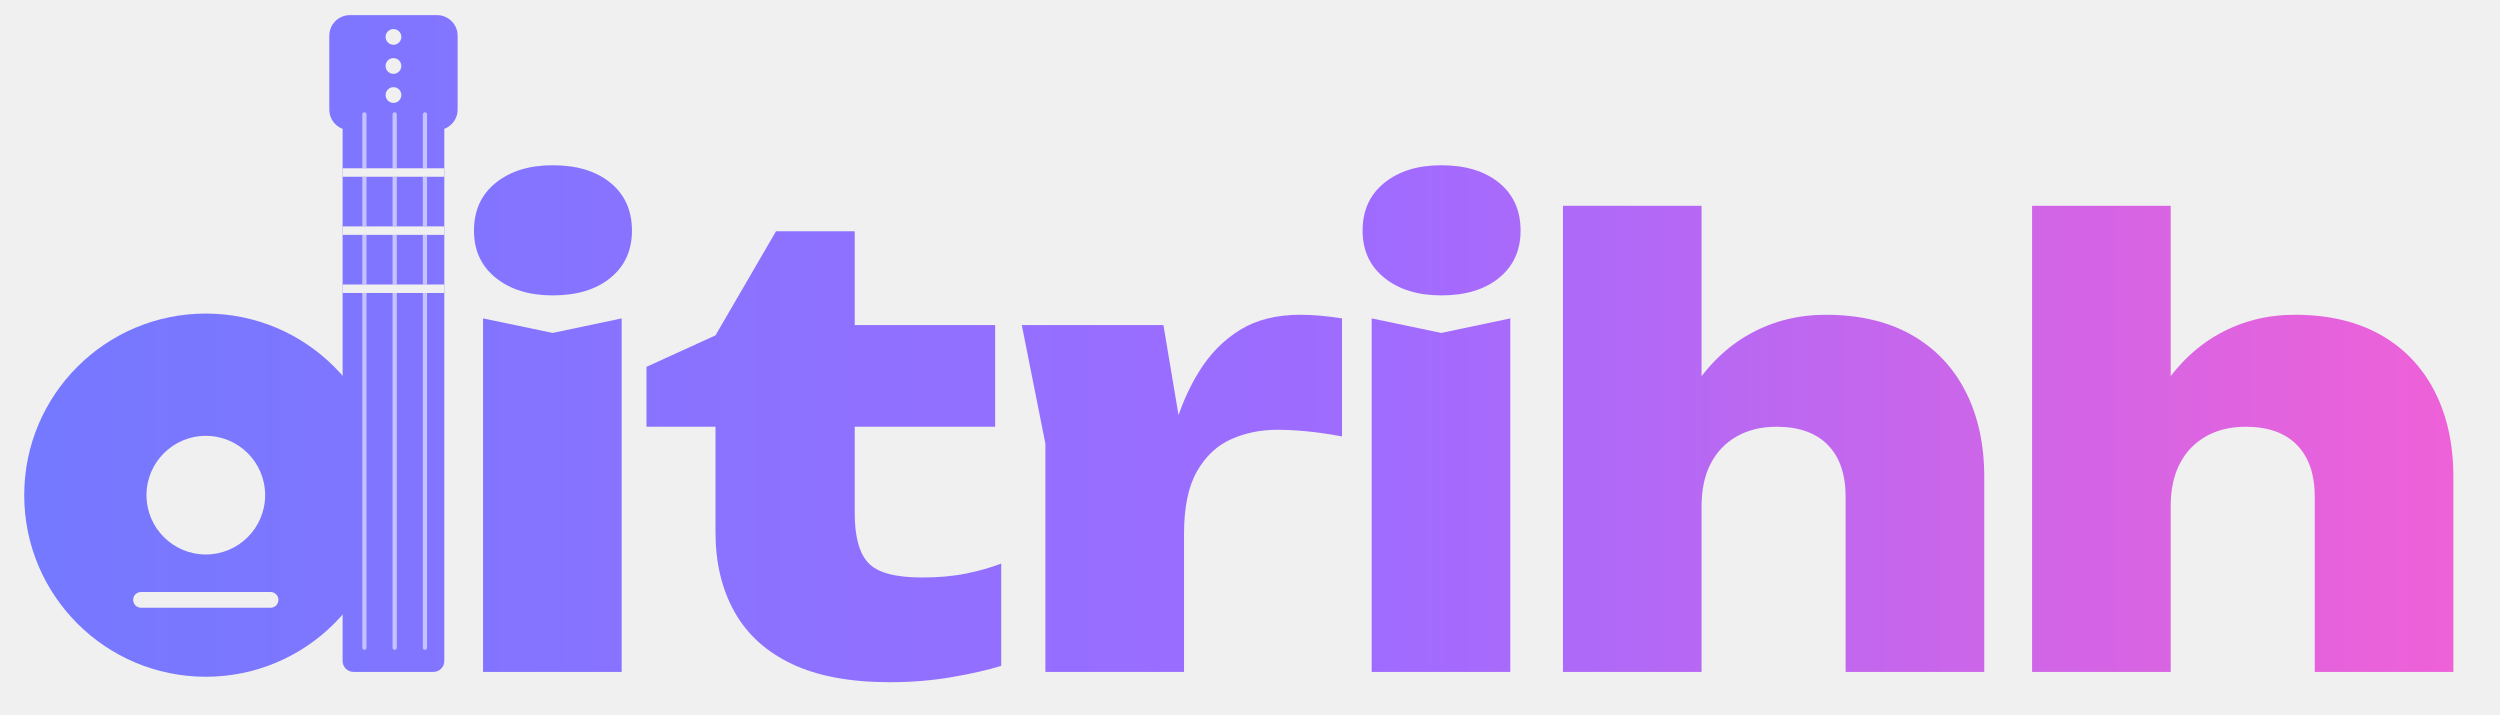
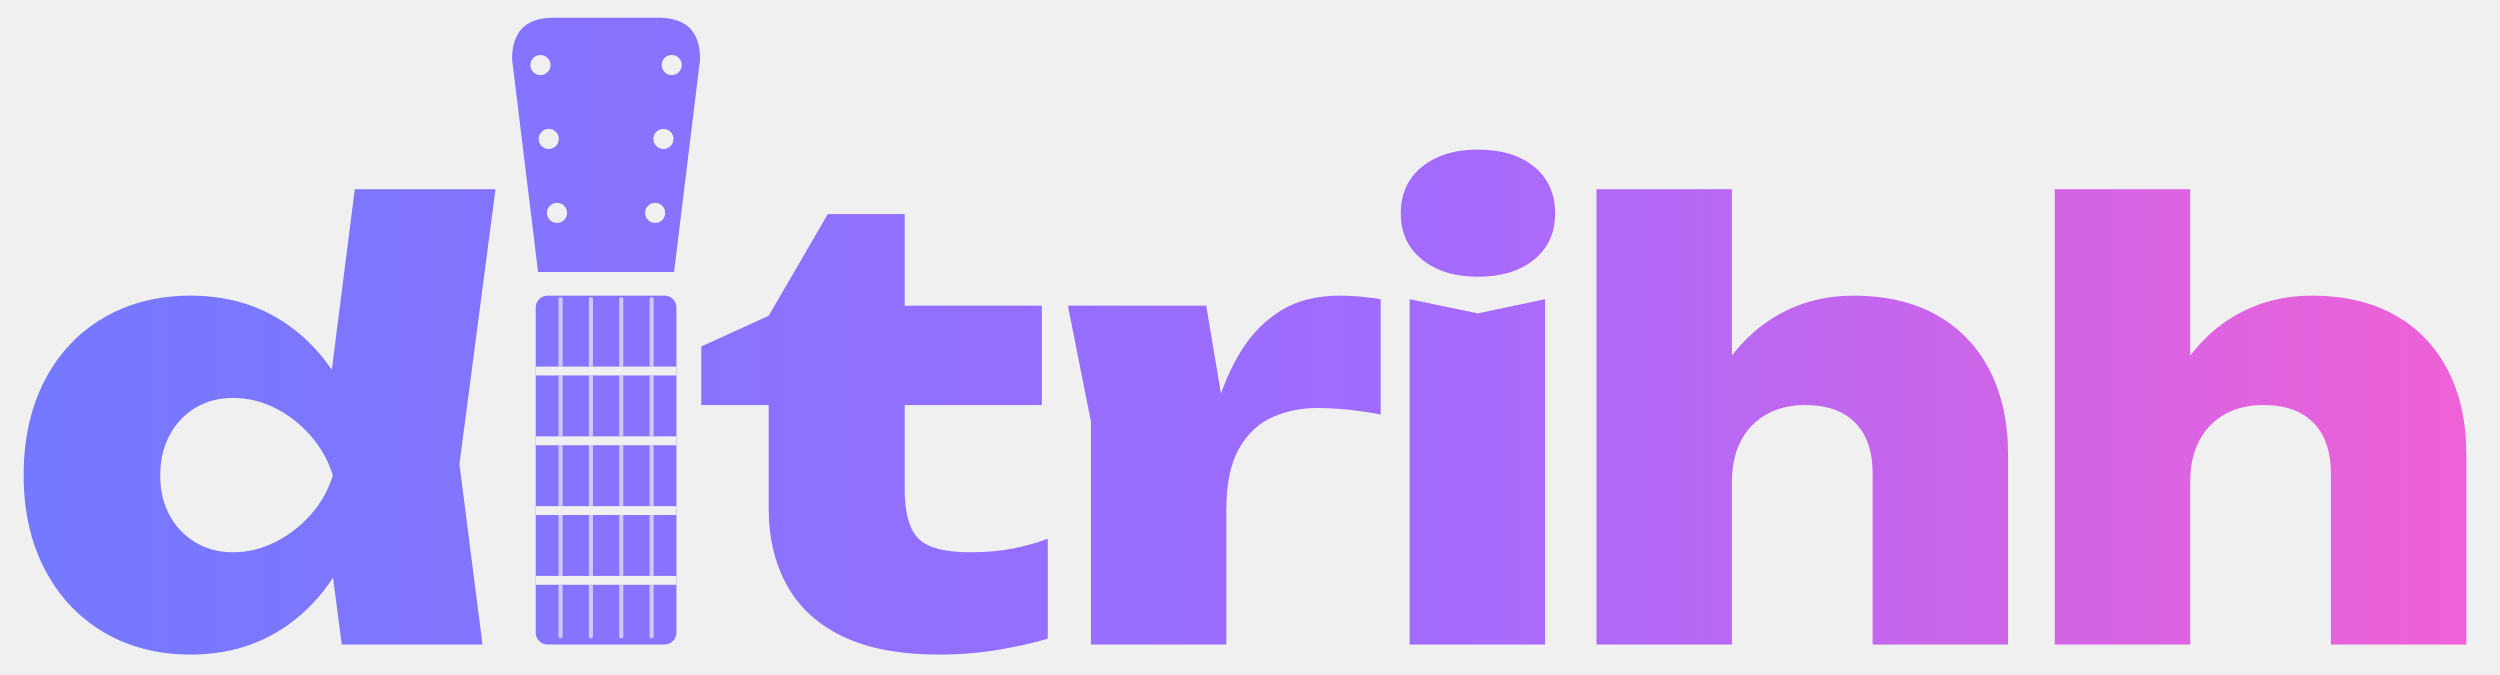
- <svg xmlns="http://www.w3.org/2000/svg" viewBox="-10 -10 4130 1180">
+ <svg xmlns="http://www.w3.org/2000/svg" viewBox="-10 -90 4228 1140">
  <defs>
-     <linearGradient id="g" x1="0" y1="0" x2="1" y2="0" gradientUnits="objectBoundingBox">
+     <linearGradient id="g" x1="0" y1="0" x2="1" y2="0">
      <stop offset="0" stop-color="#6E7BFF" />
      <stop offset=".55" stop-color="#A06BFF" />
      <stop offset="1" stop-color="#FF5FCF" />
    </linearGradient>
-     <mask id="m" maskUnits="userSpaceOnUse" x="-500" y="-500" width="5110" height="2400">
+     <mask id="m" maskUnits="userSpaceOnUse" x="-600" y="-600" width="5408" height="2600">
      <g fill="#fff">
-         <circle cx="330" cy="808" r="300" />
-         <rect x="556" y="170" width="168" height="930" rx="18" />
-         <rect x="534" y="15" width="212" height="190" rx="34" />
-         <path d="M788 516 903 540 1017 516V1100H788ZM903 478Q845 478 809.0 449.0Q773 420 773 371Q773 321 809.0 292.0Q845 263 903 263Q963 263 998.5 292.0Q1034 321 1034 371Q1034 420 998.5 449.0Q963 478 903 478Z" />
-         <path d="M1058 695V596L1172 544L1272 372H1402V527H1634V695H1402V838Q1402 896 1424.5 920.0Q1447 944 1513 944Q1554 944 1586.0 937.5Q1618 931 1644 921V1090Q1612 1100 1563.0 1108.5Q1514 1117 1460 1117Q1362 1117 1298.5 1087.0Q1235 1057 1203.5 1001.0Q1172 945 1172 869V695Z" />
-         <path d="M1678 527H1912L1946 730V1100H1717V723ZM2207 516V711Q2175 705 2148.5 702.5Q2122 700 2100 700Q2059 700 2024.0 715.5Q1989 731 1967.5 768.5Q1946 806 1946 872L1904 820Q1913 758 1928.5 702.5Q1944 647 1971.0 603.5Q1998 560 2038.5 535.0Q2079 510 2138 510Q2154 510 2171.0 511.5Q2188 513 2207 516Z" />
-         <path d="M2256 516 2371 540 2485 516V1100H2256ZM2371 478Q2313 478 2277.0 449.0Q2241 420 2241 371Q2241 321 2277.0 292.0Q2313 263 2371 263Q2431 263 2466.5 292.0Q2502 321 2502 371Q2502 420 2466.5 449.0Q2431 478 2371 478Z" />
-         <path d="M2572 330H2801V1100H2572ZM3006 510Q3089 510 3147.5 543.0Q3206 576 3237.0 636.5Q3268 697 3268 778V1100H3039V811Q3039 755 3009.5 725.0Q2980 695 2925 695Q2887 695 2859.0 711.0Q2831 727 2816.0 756.0Q2801 785 2801 826L2732 790Q2745 697 2784.5 635.0Q2824 573 2881.0 541.5Q2938 510 3006 510Z" />
-         <path d="M3347 330H3576V1100H3347ZM3781 510Q3864 510 3922.5 543.0Q3981 576 4012.0 636.5Q4043 697 4043 778V1100H3814V811Q3814 755 3784.5 725.0Q3755 695 3700 695Q3662 695 3634.0 711.0Q3606 727 3591.0 756.0Q3576 785 3576 826L3507 790Q3520 697 3559.5 635.0Q3599 573 3656.0 541.5Q3713 510 3781 510Z" />
+         <path d="M568 1000 540 786 577 716 540 623 590 230H828L767 695L806 1000ZM614 714Q602 805 561.5 873.5Q521 942 457.5 979.5Q394 1017 312 1017Q229 1017 165.0 979.0Q101 941 65.5 872.5Q30 804 30 714Q30 622 65.5 553.5Q101 485 165.0 447.5Q229 410 312 410Q394 410 457.5 447.0Q521 484 562.0 552.5Q603 621 614 714ZM261 714Q261 752 276.5 781.0Q292 810 320.0 827.0Q348 844 384 844Q421 844 455.0 827.0Q489 810 515.0 781.0Q541 752 553 714Q541 676 515.0 646.5Q489 617 455.0 600.0Q421 583 384 583Q348 583 320.0 600.0Q292 617 276.5 646.5Q261 676 261 714Z" />
+         <path d="M1176 595V496L1290 444L1390 272H1520V427H1752V595H1520V738Q1520 796 1542.5 820.0Q1565 844 1631 844Q1672 844 1704.0 837.5Q1736 831 1762 821V990Q1730 1000 1681.0 1008.5Q1632 1017 1578 1017Q1480 1017 1416.5 987.0Q1353 957 1321.5 901.0Q1290 845 1290 769V595Z" />
+         <path d="M1796 427H2030L2064 630V1000H1835V623ZM2325 416V611Q2293 605 2266.5 602.5Q2240 600 2218 600Q2177 600 2142.0 615.5Q2107 631 2085.5 668.5Q2064 706 2064 772L2022 720Q2031 658 2046.5 602.5Q2062 547 2089.0 503.5Q2116 460 2156.5 435.0Q2197 410 2256 410Q2272 410 2289.0 411.5Q2306 413 2325 416Z" />
+         <path d="M2374 416 2489 440 2603 416V1000H2374ZM2489 378Q2431 378 2395.0 349.0Q2359 320 2359 271Q2359 221 2395.0 192.0Q2431 163 2489 163Q2549 163 2584.5 192.0Q2620 221 2620 271Q2620 320 2584.5 349.0Q2549 378 2489 378Z" />
+         <path d="M2690 230H2919V1000H2690ZM3124 410Q3207 410 3265.5 443.0Q3324 476 3355.0 536.5Q3386 597 3386 678V1000H3157V711Q3157 655 3127.5 625.0Q3098 595 3043 595Q3005 595 2977.0 611.0Q2949 627 2934.0 656.0Q2919 685 2919 726L2850 690Q2863 597 2902.5 535.0Q2942 473 2999.0 441.5Q3056 410 3124 410Z" />
+         <path d="M3465 230H3694V1000H3465ZM3899 410Q3982 410 4040.5 443.0Q4099 476 4130.0 536.5Q4161 597 4161 678V1000H3932V711Q3932 655 3902.5 625.0Q3873 595 3818 595Q3780 595 3752.0 611.0Q3724 627 3709.0 656.0Q3694 685 3694 726L3625 690Q3638 597 3677.5 535.0Q3717 473 3774.0 441.5Q3831 410 3899 410Z" />
+         <rect x="896" y="410" width="238" height="590" rx="20" />
+         <path d="M900,370 L856,10 Q856,-60 926,-60 L1104,-60 Q1174,-60 1174,10 L1130,370 Z" />
      </g>
      <g fill="#000">
-         <circle cx="330" cy="808" r="98" />
-         <rect x="210" y="968" width="240" height="26" rx="13" />
-         <rect x="556" y="460" width="168" height="14" />
-         <rect x="556" y="364" width="168" height="14" />
-         <rect x="556" y="268" width="168" height="14" />
-         <circle cx="640.0" cy="51" r="13" />
-         <circle cx="640.0" cy="99" r="13" />
-         <circle cx="640.0" cy="147" r="13" />
+         <rect x="896" y="530" width="238" height="15" />
+         <rect x="896" y="648" width="238" height="15" />
+         <rect x="896" y="766" width="238" height="15" />
+         <rect x="896" y="884" width="238" height="15" />
+         <circle cx="904" cy="20" r="17" />
+         <circle cx="1126" cy="20" r="17" />
+         <circle cx="918" cy="145" r="17" />
+         <circle cx="1112" cy="145" r="17" />
+         <circle cx="932" cy="270" r="17" />
+         <circle cx="1098" cy="270" r="17" />
      </g>
    </mask>
    <filter id="glow" x="-20%" y="-40%" width="140%" height="180%">
-       <feGaussianBlur stdDeviation="38" />
+       <feGaussianBlur stdDeviation="36" />
    </filter>
  </defs>
-   <rect x="-300" y="-300" width="4710" height="2000" fill="url(#g)" mask="url(#m)" />
+   <rect x="-300" y="-300" width="4808" height="2000" fill="url(#g)" mask="url(#m)" />
  <g mask="url(#m)">
-     <line x1="592" y1="179" x2="592" y2="1060" stroke="#fff" stroke-opacity=".55" stroke-width="7" stroke-linecap="round" />
-     <line x1="642" y1="179" x2="642" y2="1060" stroke="#fff" stroke-opacity=".55" stroke-width="7" stroke-linecap="round" />
-     <line x1="692" y1="179" x2="692" y2="1060" stroke="#fff" stroke-opacity=".55" stroke-width="7" stroke-linecap="round" />
+     <line x1="938.0" y1="416" x2="938.0" y2="986" stroke="#fff" stroke-opacity=".6" stroke-width="7" stroke-linecap="round" />
+     <line x1="989.333" y1="416" x2="989.333" y2="986" stroke="#fff" stroke-opacity=".6" stroke-width="7" stroke-linecap="round" />
+     <line x1="1040.667" y1="416" x2="1040.667" y2="986" stroke="#fff" stroke-opacity=".6" stroke-width="7" stroke-linecap="round" />
+     <line x1="1092.0" y1="416" x2="1092.0" y2="986" stroke="#fff" stroke-opacity=".6" stroke-width="7" stroke-linecap="round" />
  </g>
</svg>
